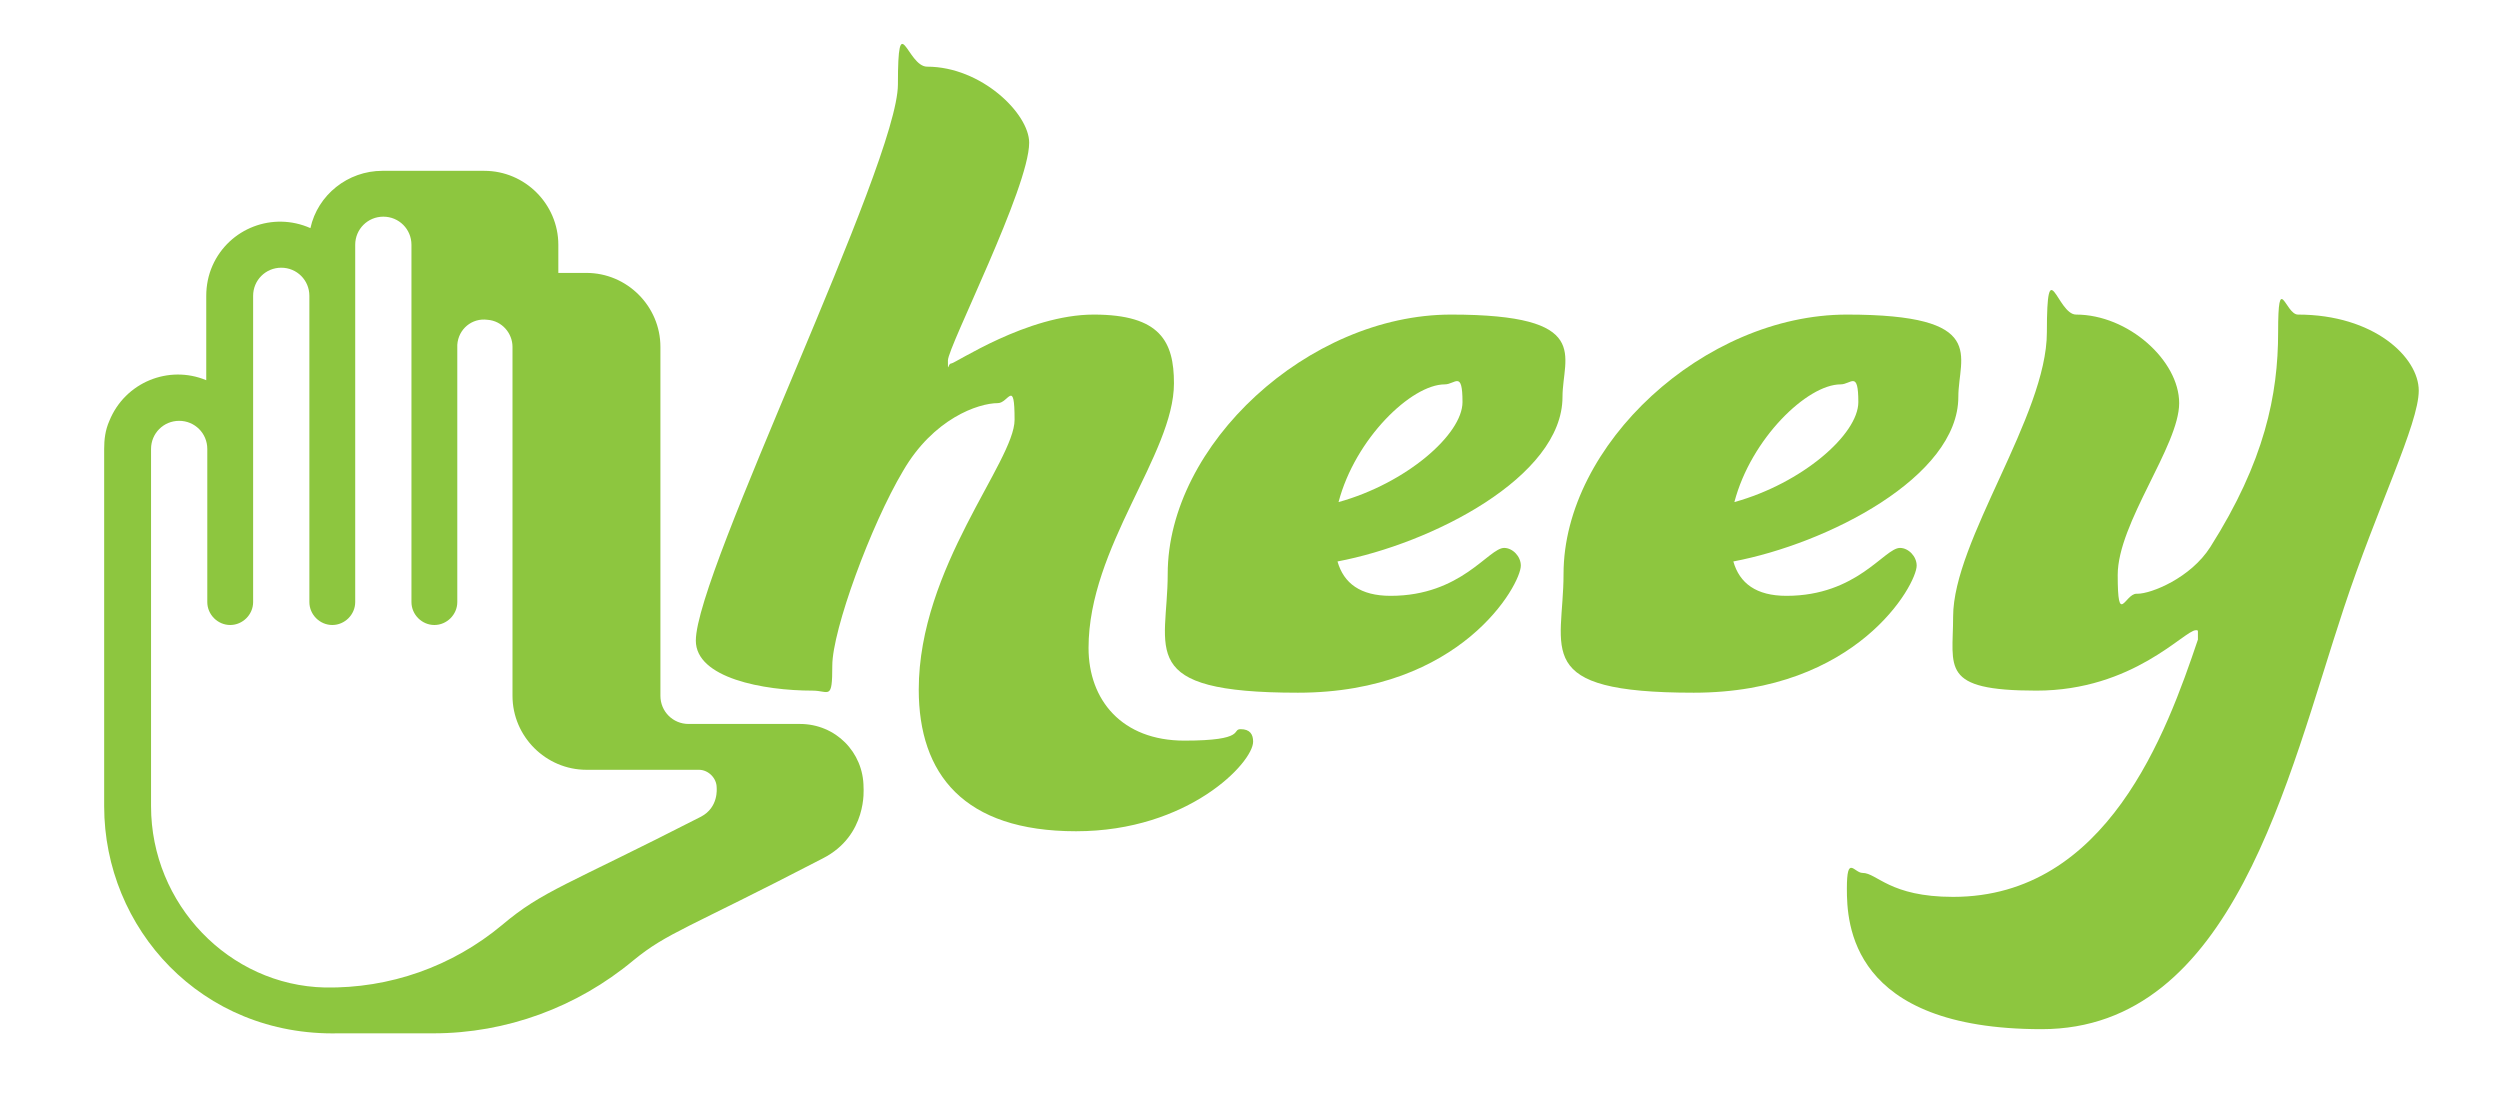
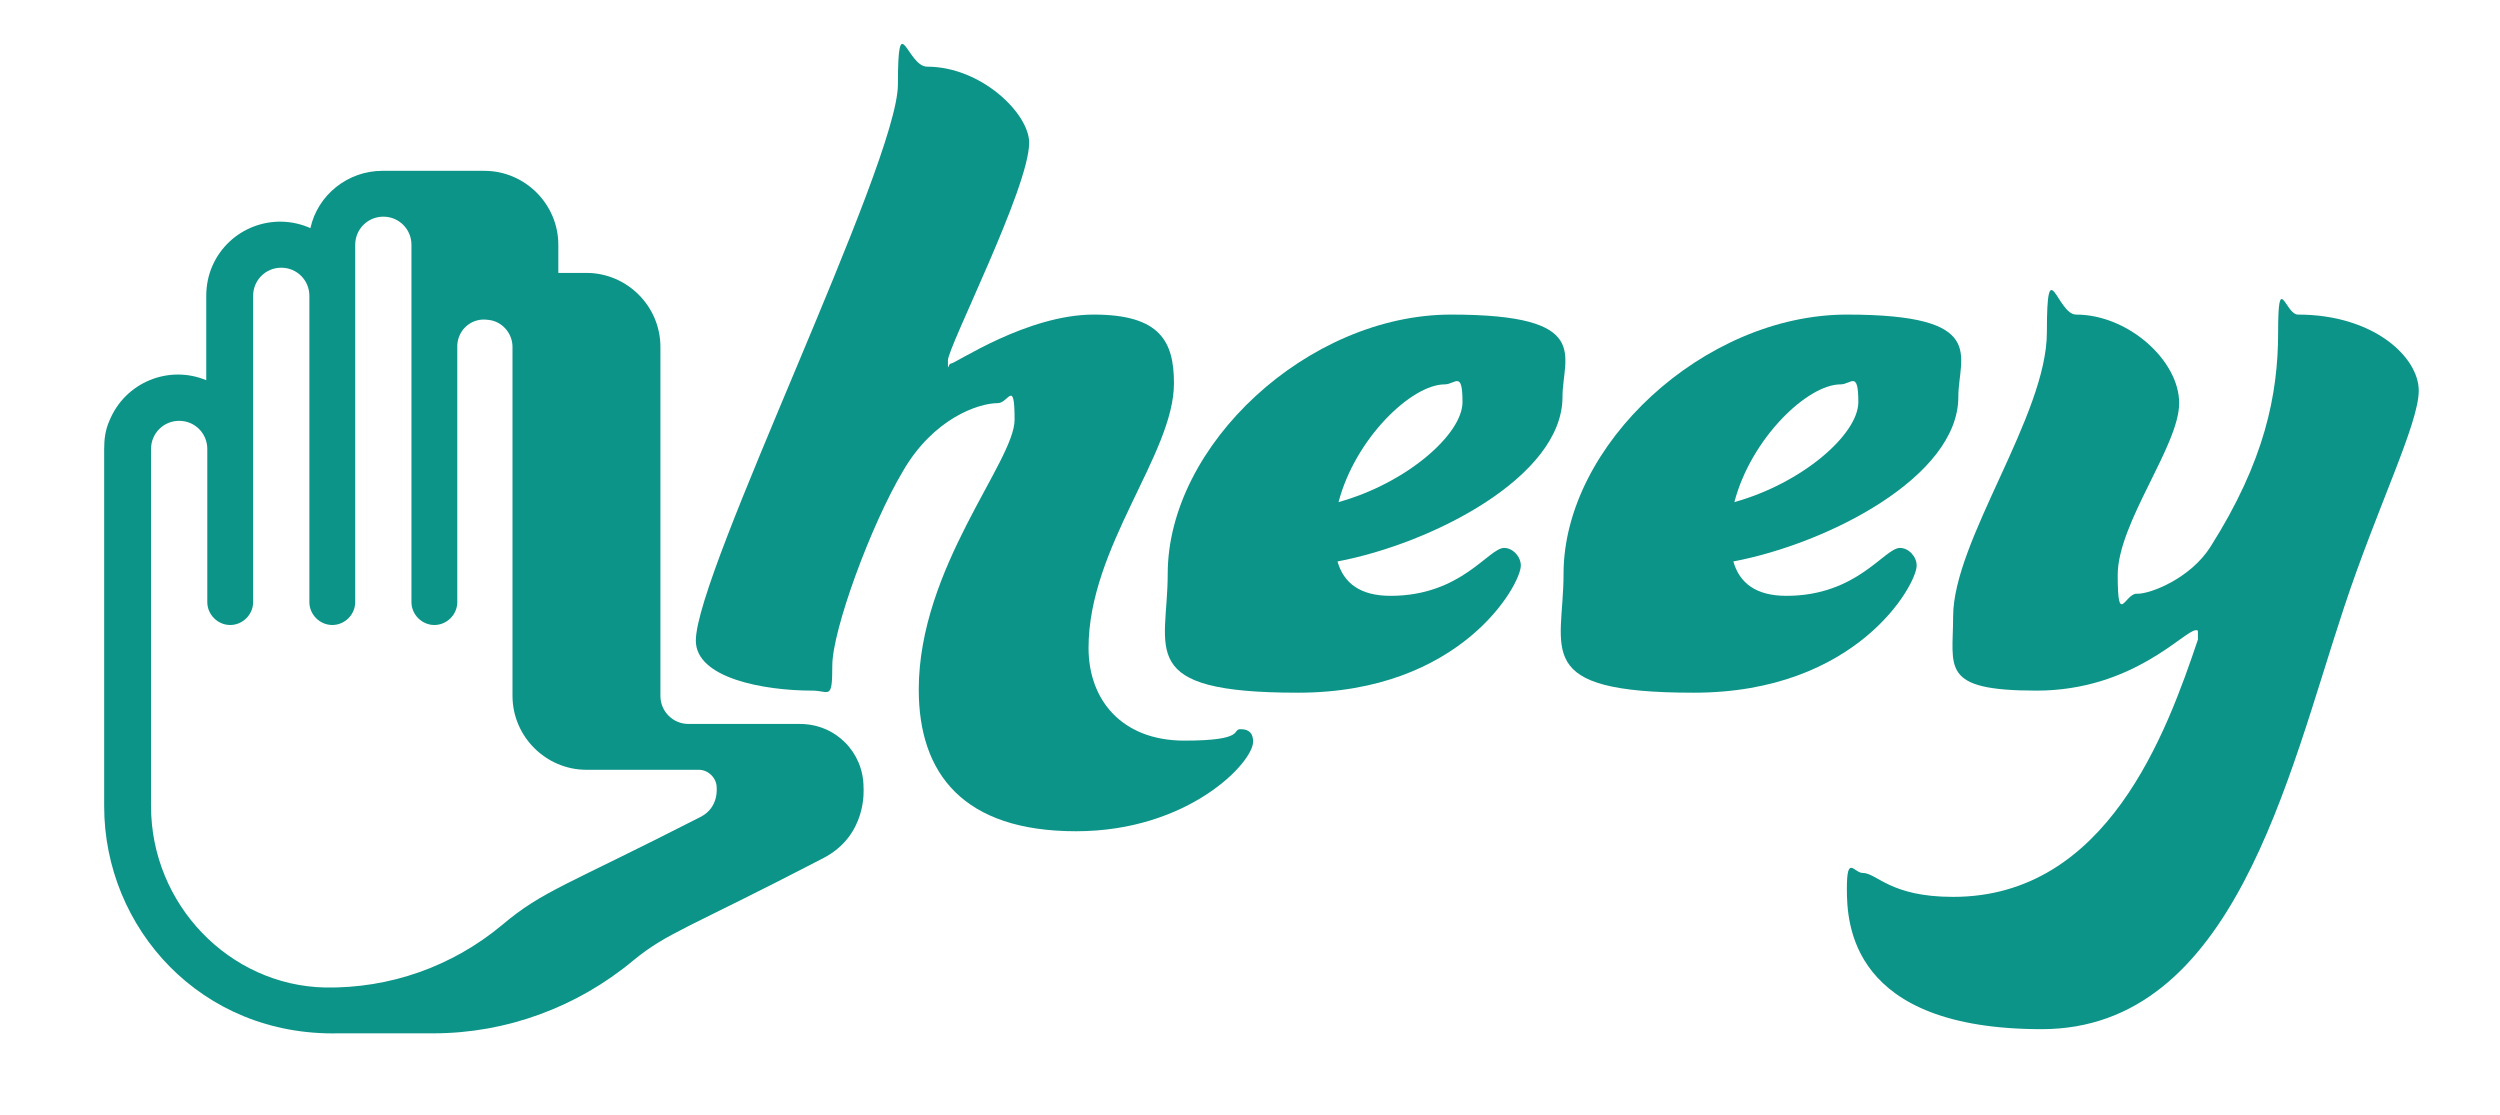
<svg xmlns="http://www.w3.org/2000/svg" version="1.1" viewBox="0 0 240 107">
  <defs>
    <style>
      .st0 {
-         fill: #8dc63f;
+         fill: #0D9489;
      }
    </style>
  </defs>
  <g id="Texto">
    <g>
      <path class="st0" d="M104.5,62.2c0,5,3.2,8.9,9.2,8.9s4.5-1.1,5.4-1.1,1.2.5,1.2,1.2c0,2-6.2,8.6-17,8.6s-15.1-5.5-15.1-13.6c0-11.7,9.2-21.9,9.2-25.9s-.6-1.6-1.6-1.6c-1.9,0-6.2,1.5-9.1,6.5-3.1,5.2-6.8,15.3-6.8,18.7s-.3,2.4-1.9,2.4c-4.7,0-11.2-1.2-11.2-4.8,0-6.6,19.4-45.8,19.4-53.4s.9-1.7,2.8-1.7c5.2,0,9.8,4.5,9.8,7.3,0,4.3-7.8,19.6-7.8,20.9s0,.3.3.3c.4,0,7.3-4.7,13.7-4.7s7.7,2.6,7.7,6.6c0,6.8-8.2,15.7-8.2,25.4Z" />
      <path class="st0" d="M144.4,52.6c.8,0,1.6.8,1.6,1.7,0,1.8-5.7,12.2-21.4,12.2s-12.5-4.1-12.5-11.4c0-12.4,13.5-24.9,27.2-24.9s10.7,4,10.7,7.9c0,7.7-12.6,14.1-21.6,15.8.6,2.1,2.2,3.3,5.1,3.3,6.8,0,9.4-4.6,10.9-4.6ZM128.5,48.2c6.5-1.8,11.9-6.5,11.9-9.6s-.7-1.7-1.7-1.7c-3.2,0-8.6,5.2-10.2,11.3Z" />
      <path class="st0" d="M182.4,52.6c.8,0,1.6.8,1.6,1.7,0,1.8-5.7,12.2-21.4,12.2s-12.5-4.1-12.5-11.4c0-12.4,13.5-24.9,27.2-24.9s10.7,4,10.7,7.9c0,7.7-12.6,14.1-21.6,15.8.6,2.1,2.2,3.3,5.1,3.3,6.8,0,9.4-4.6,10.9-4.6ZM166.5,48.2c6.5-1.8,11.9-6.5,11.9-9.6s-.7-1.7-1.7-1.7c-3.2,0-8.6,5.2-10.2,11.3Z" />
      <path class="st0" d="M205.2,57c1.3,0,5.1-1.5,7-4.5,5.2-8.2,6.5-14.6,6.5-20.6s.7-1.7,1.9-1.7c7.3,0,11.6,4.1,11.6,7.3s-4,11.2-7.2,20.9c-5.4,16.3-10.6,40.4-29,40.4s-18.7-10.2-18.7-13.5.7-1.5,1.5-1.5c1.4,0,2.6,2.3,8.7,2.3,14.8,0,20.5-15.8,23.5-24.7,0-.3,0-.5,0-.7s0-.2-.2-.2c-1.1,0-6,5.8-15.3,5.8s-8-2.2-8-7.1c0-7.3,9-19.3,9-27.3s1-1.7,2.8-1.7c5,0,9.9,4.4,9.9,8.5s-5.9,11.5-5.9,16.5.7,1.8,1.8,1.8Z" />
    </g>
  </g>
  <g id="Icono">
    <path class="st0" d="M76.9,69.5h-10.8c-1.5,0-2.7-1.2-2.7-2.7h0v-33.5c0-3.9-3.2-7.1-7.1-7.1h-2.7v-2.7c0-3.9-3.2-7.1-7.1-7.1h-9.8c-3.3,0-6.2,2.3-6.9,5.5-3.6-1.6-7.8,0-9.4,3.6-.4.9-.6,1.9-.6,2.9v8.1c-3.6-1.5-7.8.2-9.3,3.9-.4.9-.5,1.8-.5,2.7v34.3c0,11.7,9.3,22.1,22.5,21.8h9.1c7,0,13.8-2.5,19.2-7,3.3-2.7,5.1-3,18.2-9.8,4.3-2.2,3.9-6.7,3.9-6.8,0-3.4-2.7-6.1-6.1-6.1ZM14.5,77.4v-34.3c0-1.5,1.2-2.7,2.7-2.7s2.7,1.2,2.7,2.7v14.7c0,1.2,1,2.2,2.2,2.2s2.2-1,2.2-2.2v-29.4c0-1.5,1.2-2.7,2.7-2.7s2.7,1.2,2.7,2.7c0,5.7,0,23.6,0,29.4,0,1.2,1,2.2,2.2,2.2s2.2-1,2.2-2.2V23.5c0-1.5,1.2-2.7,2.7-2.7s2.7,1.2,2.7,2.7c0,18.4,0,10.9,0,34.3,0,1.2,1,2.2,2.2,2.2s2.2-1,2.2-2.2v-24.7c.1-1.5,1.4-2.6,2.9-2.4,1.4.1,2.4,1.3,2.4,2.6v33.5c0,3.9,3.2,7.1,7.1,7.1h10.8c.9,0,1.7.8,1.7,1.7h0c0,.1.2,1.9-1.5,2.8-12.9,6.6-15.2,7.1-19.1,10.4-4.8,4-10.8,6.1-17,6-9.2-.2-16.7-8-16.7-17.4Z" />
  </g>
</svg>
